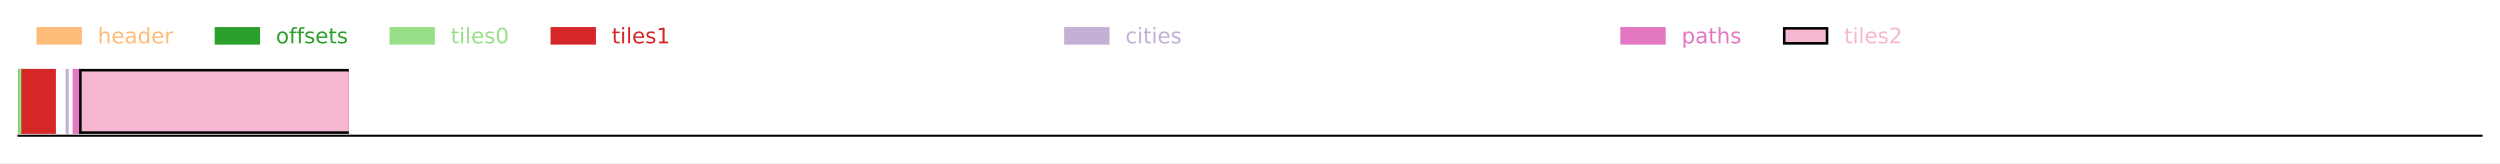
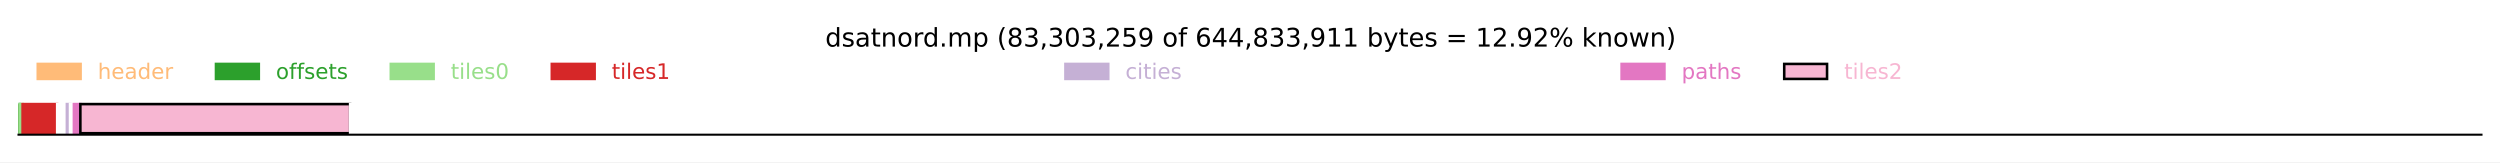
- <svg xmlns="http://www.w3.org/2000/svg" xmlns:xlink="http://www.w3.org/1999/xlink" width="972.635pt" height="63.502pt" viewBox="0 0 972.635 63.502" version="1.1">
+ <svg xmlns="http://www.w3.org/2000/svg" xmlns:xlink="http://www.w3.org/1999/xlink" width="972.635pt" height="63.1pt" viewBox="0 0 972.635 63.1" version="1.1">
  <defs>
    <style type="text/css">*{stroke-linejoin: round; stroke-linecap: butt}</style>
  </defs>
  <g id="figure_1">
    <g id="patch_1">
-       <path d="M 0 63.502  L 972.635 63.502  L 972.635 0  L 0 0  z " style="fill: #ffffff" />
+       <path d="M 0 63.1  L 972.635 63.1  L 972.635 0  L 0 0  z " style="fill: #ffffff" />
    </g>
    <g id="axes_1">
      <g id="patch_2">
-         <path d="M 7.2 52.802  L 965.435 52.802  L 965.435 26.091  L 7.2 26.091  z " style="fill: #ffffff" />
+         <path d="M 7.2 52.4  L 965.435 52.4  L 965.435 39.934  L 7.2 39.934  z " style="fill: #ffffff" />
      </g>
      <g id="patch_3">
-         <path d="M 7.2 51.588  L 7.2 51.588  L 7.2 27.305  L 7.2 27.305  z " clip-path="url(#p608dbc71a5)" style="fill: #ffbb78; stroke: #ffbb78; stroke-linejoin: miter" />
+         <path d="M 7.2 51.833  L 7.2 51.833  L 7.2 40.501  L 7.2 40.501  z " clip-path="url(#p010affe022)" style="fill: #ffbb78; stroke: #ffbb78; stroke-linejoin: miter" />
      </g>
      <g id="patch_4">
-         <path d="M 7.2 51.588  L 7.67 51.588  L 7.67 27.305  L 7.2 27.305  z " clip-path="url(#p608dbc71a5)" style="fill: #2ca02c; stroke: #2ca02c; stroke-linejoin: miter" />
+         <path d="M 7.2 51.833  L 7.67 51.833  L 7.67 40.501  L 7.2 40.501  z " clip-path="url(#p010affe022)" style="fill: #2ca02c; stroke: #2ca02c; stroke-linejoin: miter" />
      </g>
      <g id="patch_5">
-         <path d="M 7.67 51.588  L 8.79 51.588  L 8.79 27.305  L 7.67 27.305  z " clip-path="url(#p608dbc71a5)" style="fill: #98df8a; stroke: #98df8a; stroke-linejoin: miter" />
+         <path d="M 7.67 51.833  L 8.79 51.833  L 8.79 40.501  L 7.67 40.501  z " clip-path="url(#p010affe022)" style="fill: #98df8a; stroke: #98df8a; stroke-linejoin: miter" />
      </g>
      <g id="patch_6">
-         <path d="M 8.79 51.588  L 22.249 51.588  L 22.249 27.305  L 8.79 27.305  z " clip-path="url(#p608dbc71a5)" style="fill: #d62728; stroke: #d62728; stroke-linejoin: miter" />
+         <path d="M 8.79 51.833  L 22.249 51.833  L 22.249 40.501  L 8.79 40.501  z " clip-path="url(#p010affe022)" style="fill: #d62728; stroke: #d62728; stroke-linejoin: miter" />
      </g>
      <g id="patch_7">
-         <path d="M 22.249 51.588  L 23.093 51.588  L 23.093 27.305  L 22.249 27.305  z " clip-path="url(#p608dbc71a5)" style="fill: #ffffff; stroke: #ffffff; stroke-linejoin: miter" />
+         <path d="M 22.249 51.833  L 23.093 51.833  L 23.093 40.501  L 22.249 40.501  z " clip-path="url(#p010affe022)" style="fill: #ffffff; stroke: #ffffff; stroke-linejoin: miter" />
      </g>
      <g id="patch_8">
-         <path d="M 23.093 51.588  L 26.021 51.588  L 26.021 27.305  L 23.093 27.305  z " clip-path="url(#p608dbc71a5)" style="fill: #ffffff; stroke: #ffffff; stroke-linejoin: miter" />
+         <path d="M 23.093 51.833  L 26.021 51.833  L 26.021 40.501  L 23.093 40.501  z " clip-path="url(#p010affe022)" style="fill: #ffffff; stroke: #ffffff; stroke-linejoin: miter" />
      </g>
      <g id="patch_9">
-         <path d="M 26.021 51.588  L 27.295 51.588  L 27.295 27.305  L 26.021 27.305  z " clip-path="url(#p608dbc71a5)" style="fill: #c5b0d5; stroke: #c5b0d5; stroke-linejoin: miter" />
+         <path d="M 26.021 51.833  L 27.295 51.833  L 27.295 40.501  L 26.021 40.501  z " clip-path="url(#p010affe022)" style="fill: #c5b0d5; stroke: #c5b0d5; stroke-linejoin: miter" />
      </g>
      <g id="patch_10">
-         <path d="M 27.295 51.588  L 27.296 51.588  L 27.296 27.305  L 27.295 27.305  z " clip-path="url(#p608dbc71a5)" style="fill: #ffffff; stroke: #ffffff; stroke-linejoin: miter" />
+         <path d="M 27.295 51.833  L 27.296 51.833  L 27.296 40.501  L 27.295 40.501  z " clip-path="url(#p010affe022)" style="fill: #ffffff; stroke: #ffffff; stroke-linejoin: miter" />
      </g>
      <g id="patch_11">
-         <path d="M 27.296 51.588  L 28.753 51.588  L 28.753 27.305  L 27.296 27.305  z " clip-path="url(#p608dbc71a5)" style="fill: #ffffff; stroke: #ffffff; stroke-linejoin: miter" />
+         <path d="M 27.296 51.833  L 28.753 51.833  L 28.753 40.501  L 27.296 40.501  z " clip-path="url(#p010affe022)" style="fill: #ffffff; stroke: #ffffff; stroke-linejoin: miter" />
      </g>
      <g id="patch_12">
-         <path d="M 28.753 51.588  L 31.266 51.588  L 31.266 27.305  L 28.753 27.305  z " clip-path="url(#p608dbc71a5)" style="fill: #e377c2; stroke: #e377c2; stroke-linejoin: miter" />
+         <path d="M 28.753 51.833  L 31.266 51.833  L 31.266 40.501  L 28.753 40.501  z " clip-path="url(#p010affe022)" style="fill: #e377c2; stroke: #e377c2; stroke-linejoin: miter" />
      </g>
      <g id="patch_13">
-         <path d="M 31.266 51.588  L 136.22 51.588  L 136.22 27.305  L 31.266 27.305  z " clip-path="url(#p608dbc71a5)" style="fill: #f7b6d2; stroke: #000000; stroke-linejoin: miter" />
+         <path d="M 31.266 51.833  L 136.22 51.833  L 136.22 40.501  L 31.266 40.501  z " clip-path="url(#p010affe022)" style="fill: #f7b6d2; stroke: #000000; stroke-linejoin: miter" />
      </g>
      <g id="patch_14">
-         <path d="M 136.22 51.588  L 965.393 51.588  L 965.393 27.305  L 136.22 27.305  z " clip-path="url(#p608dbc71a5)" style="fill: #ffffff; stroke: #ffffff; stroke-linejoin: miter" />
+         <path d="M 136.22 51.833  L 965.393 51.833  L 965.393 40.501  L 136.22 40.501  z " clip-path="url(#p010affe022)" style="fill: #ffffff; stroke: #ffffff; stroke-linejoin: miter" />
      </g>
      <g id="patch_15">
-         <path d="M 965.393 51.588  L 965.422 51.588  L 965.422 27.305  L 965.393 27.305  z " clip-path="url(#p608dbc71a5)" style="fill: #ffffff; stroke: #ffffff; stroke-linejoin: miter" />
+         <path d="M 965.393 51.833  L 965.422 51.833  L 965.422 40.501  L 965.393 40.501  z " clip-path="url(#p010affe022)" style="fill: #ffffff; stroke: #ffffff; stroke-linejoin: miter" />
      </g>
      <g id="patch_16">
-         <path d="M 965.422 51.588  L 965.435 51.588  L 965.435 27.305  L 965.422 27.305  z " clip-path="url(#p608dbc71a5)" style="fill: #ffffff; stroke: #ffffff; stroke-linejoin: miter" />
+         <path d="M 965.422 51.833  L 965.435 51.833  L 965.435 40.501  L 965.422 40.501  z " clip-path="url(#p010affe022)" style="fill: #ffffff; stroke: #ffffff; stroke-linejoin: miter" />
      </g>
      <g id="patch_17">
-         <path d="M 7.2 52.802  L 965.435 52.802  " style="fill: none; stroke: #000000; stroke-width: 0.8; stroke-linejoin: miter; stroke-linecap: square" />
+         <path d="M 7.2 52.4  L 965.435 52.4  " style="fill: none; stroke: #000000; stroke-width: 0.8; stroke-linejoin: miter; stroke-linecap: square" />
      </g>
      <g id="legend_1">
+         <g id="text_1">
+           <g transform="translate(321.0739 18.13044) scale(0.1 -0.1)">
+             <defs>
+               <path id="DejaVuSans-64" d="M 2906 2969  L 2906 4863  L 3481 4863  L 3481 0  L 2906 0  L 2906 525  Q 2725 213 2448 61  Q 2172 -91 1784 -91  Q 1150 -91 751 415  Q 353 922 353 1747  Q 353 2572 751 3078  Q 1150 3584 1784 3584  Q 2172 3584 2448 3432  Q 2725 3281 2906 2969  z M 947 1747  Q 947 1113 1208 752  Q 1469 391 1925 391  Q 2381 391 2643 752  Q 2906 1113 2906 1747  Q 2906 2381 2643 2742  Q 2381 3103 1925 3103  Q 1469 3103 1208 2742  Q 947 2381 947 1747  z " transform="scale(0.015625)" />
+               <path id="DejaVuSans-73" d="M 2834 3397  L 2834 2853  Q 2591 2978 2328 3040  Q 2066 3103 1784 3103  Q 1356 3103 1142 2972  Q 928 2841 928 2578  Q 928 2378 1081 2264  Q 1234 2150 1697 2047  L 1894 2003  Q 2506 1872 2764 1633  Q 3022 1394 3022 966  Q 3022 478 2636 193  Q 2250 -91 1575 -91  Q 1294 -91 989 -36  Q 684 19 347 128  L 347 722  Q 666 556 975 473  Q 1284 391 1588 391  Q 1994 391 2212 530  Q 2431 669 2431 922  Q 2431 1156 2273 1281  Q 2116 1406 1581 1522  L 1381 1569  Q 847 1681 609 1914  Q 372 2147 372 2553  Q 372 3047 722 3315  Q 1072 3584 1716 3584  Q 2034 3584 2315 3537  Q 2597 3491 2834 3397  z " transform="scale(0.015625)" />
+               <path id="DejaVuSans-61" d="M 2194 1759  Q 1497 1759 1228 1600  Q 959 1441 959 1056  Q 959 750 1161 570  Q 1363 391 1709 391  Q 2188 391 2477 730  Q 2766 1069 2766 1631  L 2766 1759  L 2194 1759  z M 3341 1997  L 3341 0  L 2766 0  L 2766 531  Q 2569 213 2275 61  Q 1981 -91 1556 -91  Q 1019 -91 701 211  Q 384 513 384 1019  Q 384 1609 779 1909  Q 1175 2209 1959 2209  L 2766 2209  L 2766 2266  Q 2766 2663 2505 2880  Q 2244 3097 1772 3097  Q 1472 3097 1187 3025  Q 903 2953 641 2809  L 641 3341  Q 956 3463 1253 3523  Q 1550 3584 1831 3584  Q 2591 3584 2966 3190  Q 3341 2797 3341 1997  z " transform="scale(0.015625)" />
+               <path id="DejaVuSans-74" d="M 1172 4494  L 1172 3500  L 2356 3500  L 2356 3053  L 1172 3053  L 1172 1153  Q 1172 725 1289 603  Q 1406 481 1766 481  L 2356 481  L 2356 0  L 1766 0  Q 1100 0 847 248  Q 594 497 594 1153  L 594 3053  L 172 3053  L 172 3500  L 594 3500  L 594 4494  L 1172 4494  z " transform="scale(0.015625)" />
+               <path id="DejaVuSans-6e" d="M 3513 2113  L 3513 0  L 2938 0  L 2938 2094  Q 2938 2591 2744 2837  Q 2550 3084 2163 3084  Q 1697 3084 1428 2787  Q 1159 2491 1159 1978  L 1159 0  L 581 0  L 581 3500  L 1159 3500  L 1159 2956  Q 1366 3272 1645 3428  Q 1925 3584 2291 3584  Q 2894 3584 3203 3211  Q 3513 2838 3513 2113  z " transform="scale(0.015625)" />
+               <path id="DejaVuSans-6f" d="M 1959 3097  Q 1497 3097 1228 2736  Q 959 2375 959 1747  Q 959 1119 1226 758  Q 1494 397 1959 397  Q 2419 397 2687 759  Q 2956 1122 2956 1747  Q 2956 2369 2687 2733  Q 2419 3097 1959 3097  z M 1959 3584  Q 2709 3584 3137 3096  Q 3566 2609 3566 1747  Q 3566 888 3137 398  Q 2709 -91 1959 -91  Q 1206 -91 779 398  Q 353 888 353 1747  Q 353 2609 779 3096  Q 1206 3584 1959 3584  z " transform="scale(0.015625)" />
+               <path id="DejaVuSans-72" d="M 2631 2963  Q 2534 3019 2420 3045  Q 2306 3072 2169 3072  Q 1681 3072 1420 2755  Q 1159 2438 1159 1844  L 1159 0  L 581 0  L 581 3500  L 1159 3500  L 1159 2956  Q 1341 3275 1631 3429  Q 1922 3584 2338 3584  Q 2397 3584 2469 3576  Q 2541 3569 2628 3553  L 2631 2963  z " transform="scale(0.015625)" />
+               <path id="DejaVuSans-2e" d="M 684 794  L 1344 794  L 1344 0  L 684 0  L 684 794  z " transform="scale(0.015625)" />
+               <path id="DejaVuSans-6d" d="M 3328 2828  Q 3544 3216 3844 3400  Q 4144 3584 4550 3584  Q 5097 3584 5394 3201  Q 5691 2819 5691 2113  L 5691 0  L 5113 0  L 5113 2094  Q 5113 2597 4934 2840  Q 4756 3084 4391 3084  Q 3944 3084 3684 2787  Q 3425 2491 3425 1978  L 3425 0  L 2847 0  L 2847 2094  Q 2847 2600 2669 2842  Q 2491 3084 2119 3084  Q 1678 3084 1418 2786  Q 1159 2488 1159 1978  L 1159 0  L 581 0  L 581 3500  L 1159 3500  L 1159 2956  Q 1356 3278 1631 3431  Q 1906 3584 2284 3584  Q 2666 3584 2933 3390  Q 3200 3197 3328 2828  z " transform="scale(0.015625)" />
+               <path id="DejaVuSans-70" d="M 1159 525  L 1159 -1331  L 581 -1331  L 581 3500  L 1159 3500  L 1159 2969  Q 1341 3281 1617 3432  Q 1894 3584 2278 3584  Q 2916 3584 3314 3078  Q 3713 2572 3713 1747  Q 3713 922 3314 415  Q 2916 -91 2278 -91  Q 1894 -91 1617 61  Q 1341 213 1159 525  z M 3116 1747  Q 3116 2381 2855 2742  Q 2594 3103 2138 3103  Q 1681 3103 1420 2742  Q 1159 2381 1159 1747  Q 1159 1113 1420 752  Q 1681 391 2138 391  Q 2594 391 2855 752  Q 3116 1113 3116 1747  z " transform="scale(0.015625)" />
+               <path id="DejaVuSans-20" transform="scale(0.015625)" />
+               <path id="DejaVuSans-28" d="M 1984 4856  Q 1566 4138 1362 3434  Q 1159 2731 1159 2009  Q 1159 1288 1364 580  Q 1569 -128 1984 -844  L 1484 -844  Q 1016 -109 783 600  Q 550 1309 550 2009  Q 550 2706 781 3412  Q 1013 4119 1484 4856  L 1984 4856  z " transform="scale(0.015625)" />
+               <path id="DejaVuSans-38" d="M 2034 2216  Q 1584 2216 1326 1975  Q 1069 1734 1069 1313  Q 1069 891 1326 650  Q 1584 409 2034 409  Q 2484 409 2743 651  Q 3003 894 3003 1313  Q 3003 1734 2745 1975  Q 2488 2216 2034 2216  z M 1403 2484  Q 997 2584 770 2862  Q 544 3141 544 3541  Q 544 4100 942 4425  Q 1341 4750 2034 4750  Q 2731 4750 3128 4425  Q 3525 4100 3525 3541  Q 3525 3141 3298 2862  Q 3072 2584 2669 2484  Q 3125 2378 3379 2068  Q 3634 1759 3634 1313  Q 3634 634 3220 271  Q 2806 -91 2034 -91  Q 1263 -91 848 271  Q 434 634 434 1313  Q 434 1759 690 2068  Q 947 2378 1403 2484  z M 1172 3481  Q 1172 3119 1398 2916  Q 1625 2713 2034 2713  Q 2441 2713 2670 2916  Q 2900 3119 2900 3481  Q 2900 3844 2670 4047  Q 2441 4250 2034 4250  Q 1625 4250 1398 4047  Q 1172 3844 1172 3481  z " transform="scale(0.015625)" />
+               <path id="DejaVuSans-33" d="M 2597 2516  Q 3050 2419 3304 2112  Q 3559 1806 3559 1356  Q 3559 666 3084 287  Q 2609 -91 1734 -91  Q 1441 -91 1130 -33  Q 819 25 488 141  L 488 750  Q 750 597 1062 519  Q 1375 441 1716 441  Q 2309 441 2620 675  Q 2931 909 2931 1356  Q 2931 1769 2642 2001  Q 2353 2234 1838 2234  L 1294 2234  L 1294 2753  L 1863 2753  Q 2328 2753 2575 2939  Q 2822 3125 2822 3475  Q 2822 3834 2567 4026  Q 2313 4219 1838 4219  Q 1578 4219 1281 4162  Q 984 4106 628 3988  L 628 4550  Q 988 4650 1302 4700  Q 1616 4750 1894 4750  Q 2613 4750 3031 4423  Q 3450 4097 3450 3541  Q 3450 3153 3228 2886  Q 3006 2619 2597 2516  z " transform="scale(0.015625)" />
+               <path id="DejaVuSans-2c" d="M 750 794  L 1409 794  L 1409 256  L 897 -744  L 494 -744  L 750 256  L 750 794  z " transform="scale(0.015625)" />
+               <path id="DejaVuSans-30" d="M 2034 4250  Q 1547 4250 1301 3770  Q 1056 3291 1056 2328  Q 1056 1369 1301 889  Q 1547 409 2034 409  Q 2525 409 2770 889  Q 3016 1369 3016 2328  Q 3016 3291 2770 3770  Q 2525 4250 2034 4250  z M 2034 4750  Q 2819 4750 3233 4129  Q 3647 3509 3647 2328  Q 3647 1150 3233 529  Q 2819 -91 2034 -91  Q 1250 -91 836 529  Q 422 1150 422 2328  Q 422 3509 836 4129  Q 1250 4750 2034 4750  z " transform="scale(0.015625)" />
+               <path id="DejaVuSans-32" d="M 1228 531  L 3431 531  L 3431 0  L 469 0  L 469 531  Q 828 903 1448 1529  Q 2069 2156 2228 2338  Q 2531 2678 2651 2914  Q 2772 3150 2772 3378  Q 2772 3750 2511 3984  Q 2250 4219 1831 4219  Q 1534 4219 1204 4116  Q 875 4013 500 3803  L 500 4441  Q 881 4594 1212 4672  Q 1544 4750 1819 4750  Q 2544 4750 2975 4387  Q 3406 4025 3406 3419  Q 3406 3131 3298 2873  Q 3191 2616 2906 2266  Q 2828 2175 2409 1742  Q 1991 1309 1228 531  z " transform="scale(0.015625)" />
+               <path id="DejaVuSans-35" d="M 691 4666  L 3169 4666  L 3169 4134  L 1269 4134  L 1269 2991  Q 1406 3038 1543 3061  Q 1681 3084 1819 3084  Q 2600 3084 3056 2656  Q 3513 2228 3513 1497  Q 3513 744 3044 326  Q 2575 -91 1722 -91  Q 1428 -91 1123 -41  Q 819 9 494 109  L 494 744  Q 775 591 1075 516  Q 1375 441 1709 441  Q 2250 441 2565 725  Q 2881 1009 2881 1497  Q 2881 1984 2565 2268  Q 2250 2553 1709 2553  Q 1456 2553 1204 2497  Q 953 2441 691 2322  L 691 4666  z " transform="scale(0.015625)" />
+               <path id="DejaVuSans-39" d="M 703 97  L 703 672  Q 941 559 1184 500  Q 1428 441 1663 441  Q 2288 441 2617 861  Q 2947 1281 2994 2138  Q 2813 1869 2534 1725  Q 2256 1581 1919 1581  Q 1219 1581 811 2004  Q 403 2428 403 3163  Q 403 3881 828 4315  Q 1253 4750 1959 4750  Q 2769 4750 3195 4129  Q 3622 3509 3622 2328  Q 3622 1225 3098 567  Q 2575 -91 1691 -91  Q 1453 -91 1209 -44  Q 966 3 703 97  z M 1959 2075  Q 2384 2075 2632 2365  Q 2881 2656 2881 3163  Q 2881 3666 2632 3958  Q 2384 4250 1959 4250  Q 1534 4250 1286 3958  Q 1038 3666 1038 3163  Q 1038 2656 1286 2365  Q 1534 2075 1959 2075  z " transform="scale(0.015625)" />
+               <path id="DejaVuSans-66" d="M 2375 4863  L 2375 4384  L 1825 4384  Q 1516 4384 1395 4259  Q 1275 4134 1275 3809  L 1275 3500  L 2222 3500  L 2222 3053  L 1275 3053  L 1275 0  L 697 0  L 697 3053  L 147 3053  L 147 3500  L 697 3500  L 697 3744  Q 697 4328 969 4595  Q 1241 4863 1831 4863  L 2375 4863  z " transform="scale(0.015625)" />
+               <path id="DejaVuSans-36" d="M 2113 2584  Q 1688 2584 1439 2293  Q 1191 2003 1191 1497  Q 1191 994 1439 701  Q 1688 409 2113 409  Q 2538 409 2786 701  Q 3034 994 3034 1497  Q 3034 2003 2786 2293  Q 2538 2584 2113 2584  z M 3366 4563  L 3366 3988  Q 3128 4100 2886 4159  Q 2644 4219 2406 4219  Q 1781 4219 1451 3797  Q 1122 3375 1075 2522  Q 1259 2794 1537 2939  Q 1816 3084 2150 3084  Q 2853 3084 3261 2657  Q 3669 2231 3669 1497  Q 3669 778 3244 343  Q 2819 -91 2113 -91  Q 1303 -91 875 529  Q 447 1150 447 2328  Q 447 3434 972 4092  Q 1497 4750 2381 4750  Q 2619 4750 2861 4703  Q 3103 4656 3366 4563  z " transform="scale(0.015625)" />
+               <path id="DejaVuSans-34" d="M 2419 4116  L 825 1625  L 2419 1625  L 2419 4116  z M 2253 4666  L 3047 4666  L 3047 1625  L 3713 1625  L 3713 1100  L 3047 1100  L 3047 0  L 2419 0  L 2419 1100  L 313 1100  L 313 1709  L 2253 4666  z " transform="scale(0.015625)" />
+               <path id="DejaVuSans-31" d="M 794 531  L 1825 531  L 1825 4091  L 703 3866  L 703 4441  L 1819 4666  L 2450 4666  L 2450 531  L 3481 531  L 3481 0  L 794 0  L 794 531  z " transform="scale(0.015625)" />
+               <path id="DejaVuSans-62" d="M 3116 1747  Q 3116 2381 2855 2742  Q 2594 3103 2138 3103  Q 1681 3103 1420 2742  Q 1159 2381 1159 1747  Q 1159 1113 1420 752  Q 1681 391 2138 391  Q 2594 391 2855 752  Q 3116 1113 3116 1747  z M 1159 2969  Q 1341 3281 1617 3432  Q 1894 3584 2278 3584  Q 2916 3584 3314 3078  Q 3713 2572 3713 1747  Q 3713 922 3314 415  Q 2916 -91 2278 -91  Q 1894 -91 1617 61  Q 1341 213 1159 525  L 1159 0  L 581 0  L 581 4863  L 1159 4863  L 1159 2969  z " transform="scale(0.015625)" />
+               <path id="DejaVuSans-79" d="M 2059 -325  Q 1816 -950 1584 -1140  Q 1353 -1331 966 -1331  L 506 -1331  L 506 -850  L 844 -850  Q 1081 -850 1212 -737  Q 1344 -625 1503 -206  L 1606 56  L 191 3500  L 800 3500  L 1894 763  L 2988 3500  L 3597 3500  L 2059 -325  z " transform="scale(0.015625)" />
+               <path id="DejaVuSans-65" d="M 3597 1894  L 3597 1613  L 953 1613  Q 991 1019 1311 708  Q 1631 397 2203 397  Q 2534 397 2845 478  Q 3156 559 3463 722  L 3463 178  Q 3153 47 2828 -22  Q 2503 -91 2169 -91  Q 1331 -91 842 396  Q 353 884 353 1716  Q 353 2575 817 3079  Q 1281 3584 2069 3584  Q 2775 3584 3186 3129  Q 3597 2675 3597 1894  z M 3022 2063  Q 3016 2534 2758 2815  Q 2500 3097 2075 3097  Q 1594 3097 1305 2825  Q 1016 2553 972 2059  L 3022 2063  z " transform="scale(0.015625)" />
+               <path id="DejaVuSans-3d" d="M 678 2906  L 4684 2906  L 4684 2381  L 678 2381  L 678 2906  z M 678 1631  L 4684 1631  L 4684 1100  L 678 1100  L 678 1631  z " transform="scale(0.015625)" />
+               <path id="DejaVuSans-25" d="M 4653 2053  Q 4381 2053 4226 1822  Q 4072 1591 4072 1178  Q 4072 772 4226 539  Q 4381 306 4653 306  Q 4919 306 5073 539  Q 5228 772 5228 1178  Q 5228 1588 5073 1820  Q 4919 2053 4653 2053  z M 4653 2450  Q 5147 2450 5437 2106  Q 5728 1763 5728 1178  Q 5728 594 5436 251  Q 5144 -91 4653 -91  Q 4153 -91 3862 251  Q 3572 594 3572 1178  Q 3572 1766 3864 2108  Q 4156 2450 4653 2450  z M 1428 4353  Q 1159 4353 1004 4120  Q 850 3888 850 3481  Q 850 3069 1003 2837  Q 1156 2606 1428 2606  Q 1700 2606 1854 2837  Q 2009 3069 2009 3481  Q 2009 3884 1853 4118  Q 1697 4353 1428 4353  z M 4250 4750  L 4750 4750  L 1831 -91  L 1331 -91  L 4250 4750  z M 1428 4750  Q 1922 4750 2215 4408  Q 2509 4066 2509 3481  Q 2509 2891 2217 2550  Q 1925 2209 1428 2209  Q 931 2209 642 2551  Q 353 2894 353 3481  Q 353 4063 643 4406  Q 934 4750 1428 4750  z " transform="scale(0.015625)" />
+               <path id="DejaVuSans-6b" d="M 581 4863  L 1159 4863  L 1159 1991  L 2875 3500  L 3609 3500  L 1753 1863  L 3688 0  L 2938 0  L 1159 1709  L 1159 0  L 581 0  L 581 4863  z " transform="scale(0.015625)" />
+               <path id="DejaVuSans-77" d="M 269 3500  L 844 3500  L 1563 769  L 2278 3500  L 2956 3500  L 3675 769  L 4391 3500  L 4966 3500  L 4050 0  L 3372 0  L 2619 2869  L 1863 0  L 1184 0  L 269 3500  z " transform="scale(0.015625)" />
+               <path id="DejaVuSans-29" d="M 513 4856  L 1013 4856  Q 1481 4119 1714 3412  Q 1947 2706 1947 2009  Q 1947 1309 1714 600  Q 1481 -109 1013 -844  L 513 -844  Q 928 -128 1133 580  Q 1338 1288 1338 2009  Q 1338 2731 1133 3434  Q 928 4138 513 4856  z " transform="scale(0.015625)" />
+             </defs>
+             <use xlink:href="#DejaVuSans-64" />
+             <use xlink:href="#DejaVuSans-73" x="63.477" />
+             <use xlink:href="#DejaVuSans-61" x="115.576" />
+             <use xlink:href="#DejaVuSans-74" x="176.855" />
+             <use xlink:href="#DejaVuSans-6e" x="216.064" />
+             <use xlink:href="#DejaVuSans-6f" x="279.443" />
+             <use xlink:href="#DejaVuSans-72" x="340.625" />
+             <use xlink:href="#DejaVuSans-64" x="379.988" />
+             <use xlink:href="#DejaVuSans-2e" x="443.465" />
+             <use xlink:href="#DejaVuSans-6d" x="475.252" />
+             <use xlink:href="#DejaVuSans-70" x="572.664" />
+             <use xlink:href="#DejaVuSans-20" x="636.141" />
+             <use xlink:href="#DejaVuSans-28" x="667.928" />
+             <use xlink:href="#DejaVuSans-38" x="706.941" />
+             <use xlink:href="#DejaVuSans-33" x="770.564" />
+             <use xlink:href="#DejaVuSans-2c" x="834.188" />
+             <use xlink:href="#DejaVuSans-33" x="865.975" />
+             <use xlink:href="#DejaVuSans-30" x="929.598" />
+             <use xlink:href="#DejaVuSans-33" x="993.221" />
+             <use xlink:href="#DejaVuSans-2c" x="1056.844" />
+             <use xlink:href="#DejaVuSans-32" x="1088.631" />
+             <use xlink:href="#DejaVuSans-35" x="1152.254" />
+             <use xlink:href="#DejaVuSans-39" x="1215.877" />
+             <use xlink:href="#DejaVuSans-20" x="1279.5" />
+             <use xlink:href="#DejaVuSans-6f" x="1311.287" />
+             <use xlink:href="#DejaVuSans-66" x="1372.469" />
+             <use xlink:href="#DejaVuSans-20" x="1407.674" />
+             <use xlink:href="#DejaVuSans-36" x="1439.461" />
+             <use xlink:href="#DejaVuSans-34" x="1503.084" />
+             <use xlink:href="#DejaVuSans-34" x="1566.707" />
+             <use xlink:href="#DejaVuSans-2c" x="1630.33" />
+             <use xlink:href="#DejaVuSans-38" x="1662.117" />
+             <use xlink:href="#DejaVuSans-33" x="1725.74" />
+             <use xlink:href="#DejaVuSans-33" x="1789.363" />
+             <use xlink:href="#DejaVuSans-2c" x="1852.986" />
+             <use xlink:href="#DejaVuSans-39" x="1884.773" />
+             <use xlink:href="#DejaVuSans-31" x="1948.396" />
+             <use xlink:href="#DejaVuSans-31" x="2012.02" />
+             <use xlink:href="#DejaVuSans-20" x="2075.643" />
+             <use xlink:href="#DejaVuSans-62" x="2107.43" />
+             <use xlink:href="#DejaVuSans-79" x="2170.906" />
+             <use xlink:href="#DejaVuSans-74" x="2230.086" />
+             <use xlink:href="#DejaVuSans-65" x="2269.295" />
+             <use xlink:href="#DejaVuSans-73" x="2330.818" />
+             <use xlink:href="#DejaVuSans-20" x="2382.918" />
+             <use xlink:href="#DejaVuSans-3d" x="2414.705" />
+             <use xlink:href="#DejaVuSans-20" x="2498.494" />
+             <use xlink:href="#DejaVuSans-31" x="2530.281" />
+             <use xlink:href="#DejaVuSans-32" x="2593.904" />
+             <use xlink:href="#DejaVuSans-2e" x="2657.527" />
+             <use xlink:href="#DejaVuSans-39" x="2689.314" />
+             <use xlink:href="#DejaVuSans-32" x="2752.938" />
+             <use xlink:href="#DejaVuSans-25" x="2816.561" />
+             <use xlink:href="#DejaVuSans-20" x="2911.58" />
+             <use xlink:href="#DejaVuSans-6b" x="2943.367" />
+             <use xlink:href="#DejaVuSans-6e" x="3001.277" />
+             <use xlink:href="#DejaVuSans-6f" x="3064.656" />
+             <use xlink:href="#DejaVuSans-77" x="3125.838" />
+             <use xlink:href="#DejaVuSans-6e" x="3207.625" />
+             <use xlink:href="#DejaVuSans-29" x="3271.004" />
+           </g>
+         </g>
        <g id="patch_18">
-           <path d="M 14.697 16.861  L 31.357 16.861  L 31.357 11.03  L 14.697 11.03  z " style="fill: #ffbb78; stroke: #ffbb78; stroke-linejoin: miter" />
-         </g>
-         <g id="text_1">
-           <g style="fill: #ffbb78" transform="translate(38.021 16.8615) scale(0.0833 -0.0833)">
+           <path d="M 14.697 30.705  L 31.357 30.705  L 31.357 24.874  L 14.697 24.874  z " style="fill: #ffbb78; stroke: #ffbb78; stroke-linejoin: miter" />
+         </g>
+         <g id="text_2">
+           <g style="fill: #ffbb78" transform="translate(38.021 30.70462) scale(0.0833 -0.0833)">
            <defs>
              <path id="DejaVuSans-68" d="M 3513 2113  L 3513 0  L 2938 0  L 2938 2094  Q 2938 2591 2744 2837  Q 2550 3084 2163 3084  Q 1697 3084 1428 2787  Q 1159 2491 1159 1978  L 1159 0  L 581 0  L 581 4863  L 1159 4863  L 1159 2956  Q 1366 3272 1645 3428  Q 1925 3584 2291 3584  Q 2894 3584 3203 3211  Q 3513 2838 3513 2113  z " transform="scale(0.015625)" />
-               <path id="DejaVuSans-65" d="M 3597 1894  L 3597 1613  L 953 1613  Q 991 1019 1311 708  Q 1631 397 2203 397  Q 2534 397 2845 478  Q 3156 559 3463 722  L 3463 178  Q 3153 47 2828 -22  Q 2503 -91 2169 -91  Q 1331 -91 842 396  Q 353 884 353 1716  Q 353 2575 817 3079  Q 1281 3584 2069 3584  Q 2775 3584 3186 3129  Q 3597 2675 3597 1894  z M 3022 2063  Q 3016 2534 2758 2815  Q 2500 3097 2075 3097  Q 1594 3097 1305 2825  Q 1016 2553 972 2059  L 3022 2063  z " transform="scale(0.015625)" />
-               <path id="DejaVuSans-61" d="M 2194 1759  Q 1497 1759 1228 1600  Q 959 1441 959 1056  Q 959 750 1161 570  Q 1363 391 1709 391  Q 2188 391 2477 730  Q 2766 1069 2766 1631  L 2766 1759  L 2194 1759  z M 3341 1997  L 3341 0  L 2766 0  L 2766 531  Q 2569 213 2275 61  Q 1981 -91 1556 -91  Q 1019 -91 701 211  Q 384 513 384 1019  Q 384 1609 779 1909  Q 1175 2209 1959 2209  L 2766 2209  L 2766 2266  Q 2766 2663 2505 2880  Q 2244 3097 1772 3097  Q 1472 3097 1187 3025  Q 903 2953 641 2809  L 641 3341  Q 956 3463 1253 3523  Q 1550 3584 1831 3584  Q 2591 3584 2966 3190  Q 3341 2797 3341 1997  z " transform="scale(0.015625)" />
-               <path id="DejaVuSans-64" d="M 2906 2969  L 2906 4863  L 3481 4863  L 3481 0  L 2906 0  L 2906 525  Q 2725 213 2448 61  Q 2172 -91 1784 -91  Q 1150 -91 751 415  Q 353 922 353 1747  Q 353 2572 751 3078  Q 1150 3584 1784 3584  Q 2172 3584 2448 3432  Q 2725 3281 2906 2969  z M 947 1747  Q 947 1113 1208 752  Q 1469 391 1925 391  Q 2381 391 2643 752  Q 2906 1113 2906 1747  Q 2906 2381 2643 2742  Q 2381 3103 1925 3103  Q 1469 3103 1208 2742  Q 947 2381 947 1747  z " transform="scale(0.015625)" />
-               <path id="DejaVuSans-72" d="M 2631 2963  Q 2534 3019 2420 3045  Q 2306 3072 2169 3072  Q 1681 3072 1420 2755  Q 1159 2438 1159 1844  L 1159 0  L 581 0  L 581 3500  L 1159 3500  L 1159 2956  Q 1341 3275 1631 3429  Q 1922 3584 2338 3584  Q 2397 3584 2469 3576  Q 2541 3569 2628 3553  L 2631 2963  z " transform="scale(0.015625)" />
            </defs>
            <use xlink:href="#DejaVuSans-68" />
            <use xlink:href="#DejaVuSans-65" x="63.379" />
            <use xlink:href="#DejaVuSans-61" x="124.902" />
            <use xlink:href="#DejaVuSans-64" x="186.182" />
            <use xlink:href="#DejaVuSans-65" x="249.658" />
            <use xlink:href="#DejaVuSans-72" x="311.182" />
          </g>
        </g>
        <g id="patch_19">
-           <path d="M 84.029 16.861  L 100.689 16.861  L 100.689 11.03  L 84.029 11.03  z " style="fill: #2ca02c; stroke: #2ca02c; stroke-linejoin: miter" />
-         </g>
-         <g id="text_2">
-           <g style="fill: #2ca02c" transform="translate(107.3526 16.8615) scale(0.0833 -0.0833)">
-             <defs>
-               <path id="DejaVuSans-6f" d="M 1959 3097  Q 1497 3097 1228 2736  Q 959 2375 959 1747  Q 959 1119 1226 758  Q 1494 397 1959 397  Q 2419 397 2687 759  Q 2956 1122 2956 1747  Q 2956 2369 2687 2733  Q 2419 3097 1959 3097  z M 1959 3584  Q 2709 3584 3137 3096  Q 3566 2609 3566 1747  Q 3566 888 3137 398  Q 2709 -91 1959 -91  Q 1206 -91 779 398  Q 353 888 353 1747  Q 353 2609 779 3096  Q 1206 3584 1959 3584  z " transform="scale(0.015625)" />
-               <path id="DejaVuSans-66" d="M 2375 4863  L 2375 4384  L 1825 4384  Q 1516 4384 1395 4259  Q 1275 4134 1275 3809  L 1275 3500  L 2222 3500  L 2222 3053  L 1275 3053  L 1275 0  L 697 0  L 697 3053  L 147 3053  L 147 3500  L 697 3500  L 697 3744  Q 697 4328 969 4595  Q 1241 4863 1831 4863  L 2375 4863  z " transform="scale(0.015625)" />
-               <path id="DejaVuSans-73" d="M 2834 3397  L 2834 2853  Q 2591 2978 2328 3040  Q 2066 3103 1784 3103  Q 1356 3103 1142 2972  Q 928 2841 928 2578  Q 928 2378 1081 2264  Q 1234 2150 1697 2047  L 1894 2003  Q 2506 1872 2764 1633  Q 3022 1394 3022 966  Q 3022 478 2636 193  Q 2250 -91 1575 -91  Q 1294 -91 989 -36  Q 684 19 347 128  L 347 722  Q 666 556 975 473  Q 1284 391 1588 391  Q 1994 391 2212 530  Q 2431 669 2431 922  Q 2431 1156 2273 1281  Q 2116 1406 1581 1522  L 1381 1569  Q 847 1681 609 1914  Q 372 2147 372 2553  Q 372 3047 722 3315  Q 1072 3584 1716 3584  Q 2034 3584 2315 3537  Q 2597 3491 2834 3397  z " transform="scale(0.015625)" />
-               <path id="DejaVuSans-74" d="M 1172 4494  L 1172 3500  L 2356 3500  L 2356 3053  L 1172 3053  L 1172 1153  Q 1172 725 1289 603  Q 1406 481 1766 481  L 2356 481  L 2356 0  L 1766 0  Q 1100 0 847 248  Q 594 497 594 1153  L 594 3053  L 172 3053  L 172 3500  L 594 3500  L 594 4494  L 1172 4494  z " transform="scale(0.015625)" />
-             </defs>
+           <path d="M 84.029 30.705  L 100.689 30.705  L 100.689 24.874  L 84.029 24.874  z " style="fill: #2ca02c; stroke: #2ca02c; stroke-linejoin: miter" />
+         </g>
+         <g id="text_3">
+           <g style="fill: #2ca02c" transform="translate(107.3526 30.70462) scale(0.0833 -0.0833)">
            <use xlink:href="#DejaVuSans-6f" />
            <use xlink:href="#DejaVuSans-66" x="61.182" />
            <use xlink:href="#DejaVuSans-66" x="96.387" />
            <use xlink:href="#DejaVuSans-73" x="131.592" />
            <use xlink:href="#DejaVuSans-65" x="183.691" />
            <use xlink:href="#DejaVuSans-74" x="245.215" />
            <use xlink:href="#DejaVuSans-73" x="284.424" />
          </g>
        </g>
        <g id="patch_20">
-           <path d="M 152.044 16.861  L 168.704 16.861  L 168.704 11.03  L 152.044 11.03  z " style="fill: #98df8a; stroke: #98df8a; stroke-linejoin: miter" />
-         </g>
-         <g id="text_3">
-           <g style="fill: #98df8a" transform="translate(175.3684 16.8615) scale(0.0833 -0.0833)">
+           <path d="M 152.044 30.705  L 168.704 30.705  L 168.704 24.874  L 152.044 24.874  z " style="fill: #98df8a; stroke: #98df8a; stroke-linejoin: miter" />
+         </g>
+         <g id="text_4">
+           <g style="fill: #98df8a" transform="translate(175.3684 30.70462) scale(0.0833 -0.0833)">
            <defs>
              <path id="DejaVuSans-69" d="M 603 3500  L 1178 3500  L 1178 0  L 603 0  L 603 3500  z M 603 4863  L 1178 4863  L 1178 4134  L 603 4134  L 603 4863  z " transform="scale(0.015625)" />
              <path id="DejaVuSans-6c" d="M 603 4863  L 1178 4863  L 1178 0  L 603 0  L 603 4863  z " transform="scale(0.015625)" />
-               <path id="DejaVuSans-30" d="M 2034 4250  Q 1547 4250 1301 3770  Q 1056 3291 1056 2328  Q 1056 1369 1301 889  Q 1547 409 2034 409  Q 2525 409 2770 889  Q 3016 1369 3016 2328  Q 3016 3291 2770 3770  Q 2525 4250 2034 4250  z M 2034 4750  Q 2819 4750 3233 4129  Q 3647 3509 3647 2328  Q 3647 1150 3233 529  Q 2819 -91 2034 -91  Q 1250 -91 836 529  Q 422 1150 422 2328  Q 422 3509 836 4129  Q 1250 4750 2034 4750  z " transform="scale(0.015625)" />
            </defs>
            <use xlink:href="#DejaVuSans-74" />
            <use xlink:href="#DejaVuSans-69" x="39.209" />
            <use xlink:href="#DejaVuSans-6c" x="66.992" />
            <use xlink:href="#DejaVuSans-65" x="94.775" />
            <use xlink:href="#DejaVuSans-73" x="156.299" />
            <use xlink:href="#DejaVuSans-30" x="208.398" />
          </g>
        </g>
        <g id="patch_21">
-           <path d="M 214.687 16.861  L 231.347 16.861  L 231.347 11.03  L 214.687 11.03  z " style="fill: #d62728; stroke: #d62728; stroke-linejoin: miter" />
-         </g>
-         <g id="text_4">
-           <g style="fill: #d62728" transform="translate(238.0113 16.8615) scale(0.0833 -0.0833)">
-             <defs>
-               <path id="DejaVuSans-31" d="M 794 531  L 1825 531  L 1825 4091  L 703 3866  L 703 4441  L 1819 4666  L 2450 4666  L 2450 531  L 3481 531  L 3481 0  L 794 0  L 794 531  z " transform="scale(0.015625)" />
-             </defs>
+           <path d="M 214.687 30.705  L 231.347 30.705  L 231.347 24.874  L 214.687 24.874  z " style="fill: #d62728; stroke: #d62728; stroke-linejoin: miter" />
+         </g>
+         <g id="text_5">
+           <g style="fill: #d62728" transform="translate(238.0113 30.70462) scale(0.0833 -0.0833)">
            <use xlink:href="#DejaVuSans-74" />
            <use xlink:href="#DejaVuSans-69" x="39.209" />
            <use xlink:href="#DejaVuSans-6c" x="66.992" />
            <use xlink:href="#DejaVuSans-65" x="94.775" />
            <use xlink:href="#DejaVuSans-73" x="156.299" />
            <use xlink:href="#DejaVuSans-31" x="208.398" />
          </g>
        </g>
        <g id="patch_22">
-           <path d="M 277.33 16.861  L 293.99 16.861  L 293.99 11.03  L 277.33 11.03  z " style="fill: #ffffff; stroke: #ffffff; stroke-linejoin: miter" />
-         </g>
-         <g id="text_5">
-           <g style="fill: #ffffff" transform="translate(300.6542 16.8615) scale(0.0833 -0.0833)">
-             <defs>
-               <path id="DejaVuSans-70" d="M 1159 525  L 1159 -1331  L 581 -1331  L 581 3500  L 1159 3500  L 1159 2969  Q 1341 3281 1617 3432  Q 1894 3584 2278 3584  Q 2916 3584 3314 3078  Q 3713 2572 3713 1747  Q 3713 922 3314 415  Q 2916 -91 2278 -91  Q 1894 -91 1617 61  Q 1341 213 1159 525  z M 3116 1747  Q 3116 2381 2855 2742  Q 2594 3103 2138 3103  Q 1681 3103 1420 2742  Q 1159 2381 1159 1747  Q 1159 1113 1420 752  Q 1681 391 2138 391  Q 2594 391 2855 752  Q 3116 1113 3116 1747  z " transform="scale(0.015625)" />
-             </defs>
+           <path d="M 277.33 30.705  L 293.99 30.705  L 293.99 24.874  L 277.33 24.874  z " style="fill: #ffffff; stroke: #ffffff; stroke-linejoin: miter" />
+         </g>
+         <g id="text_6">
+           <g style="fill: #ffffff" transform="translate(300.6542 30.70462) scale(0.0833 -0.0833)">
            <use xlink:href="#DejaVuSans-70" />
            <use xlink:href="#DejaVuSans-61" x="63.477" />
            <use xlink:href="#DejaVuSans-74" x="124.756" />
            <use xlink:href="#DejaVuSans-68" x="163.965" />
            <use xlink:href="#DejaVuSans-73" x="227.344" />
          </g>
        </g>
        <g id="patch_23">
-           <path d="M 340.591 16.861  L 357.251 16.861  L 357.251 11.03  L 340.591 11.03  z " style="fill: #ffffff; stroke: #ffffff; stroke-linejoin: miter" />
-         </g>
-         <g id="text_6">
-           <g style="fill: #ffffff" transform="translate(363.9153 16.8615) scale(0.0833 -0.0833)">
-             <defs>
-               <path id="DejaVuSans-77" d="M 269 3500  L 844 3500  L 1563 769  L 2278 3500  L 2956 3500  L 3675 769  L 4391 3500  L 4966 3500  L 4050 0  L 3372 0  L 2619 2869  L 1863 0  L 1184 0  L 269 3500  z " transform="scale(0.015625)" />
-             </defs>
+           <path d="M 340.591 30.705  L 357.251 30.705  L 357.251 24.874  L 340.591 24.874  z " style="fill: #ffffff; stroke: #ffffff; stroke-linejoin: miter" />
+         </g>
+         <g id="text_7">
+           <g style="fill: #ffffff" transform="translate(363.9153 30.70462) scale(0.0833 -0.0833)">
            <use xlink:href="#DejaVuSans-74" />
            <use xlink:href="#DejaVuSans-6f" x="39.209" />
            <use xlink:href="#DejaVuSans-70" x="100.391" />
            <use xlink:href="#DejaVuSans-77" x="163.867" />
            <use xlink:href="#DejaVuSans-61" x="245.654" />
            <use xlink:href="#DejaVuSans-72" x="306.934" />
            <use xlink:href="#DejaVuSans-65" x="345.797" />
          </g>
        </g>
        <g id="patch_24">
-           <path d="M 414.506 16.861  L 431.166 16.861  L 431.166 11.03  L 414.506 11.03  z " style="fill: #c5b0d5; stroke: #c5b0d5; stroke-linejoin: miter" />
-         </g>
-         <g id="text_7">
-           <g style="fill: #c5b0d5" transform="translate(437.8298 16.8615) scale(0.0833 -0.0833)">
+           <path d="M 414.506 30.705  L 431.166 30.705  L 431.166 24.874  L 414.506 24.874  z " style="fill: #c5b0d5; stroke: #c5b0d5; stroke-linejoin: miter" />
+         </g>
+         <g id="text_8">
+           <g style="fill: #c5b0d5" transform="translate(437.8298 30.70462) scale(0.0833 -0.0833)">
            <defs>
              <path id="DejaVuSans-63" d="M 3122 3366  L 3122 2828  Q 2878 2963 2633 3030  Q 2388 3097 2138 3097  Q 1578 3097 1268 2742  Q 959 2388 959 1747  Q 959 1106 1268 751  Q 1578 397 2138 397  Q 2388 397 2633 464  Q 2878 531 3122 666  L 3122 134  Q 2881 22 2623 -34  Q 2366 -91 2075 -91  Q 1284 -91 818 406  Q 353 903 353 1747  Q 353 2603 823 3093  Q 1294 3584 2113 3584  Q 2378 3584 2631 3529  Q 2884 3475 3122 3366  z " transform="scale(0.015625)" />
            </defs>
            <use xlink:href="#DejaVuSans-63" />
            <use xlink:href="#DejaVuSans-69" x="54.98" />
            <use xlink:href="#DejaVuSans-74" x="82.764" />
            <use xlink:href="#DejaVuSans-69" x="121.973" />
            <use xlink:href="#DejaVuSans-65" x="149.756" />
            <use xlink:href="#DejaVuSans-73" x="211.279" />
          </g>
        </g>
        <g id="patch_25">
-           <path d="M 476.429 16.861  L 493.089 16.861  L 493.089 11.03  L 476.429 11.03  z " style="fill: #ffffff; stroke: #ffffff; stroke-linejoin: miter" />
-         </g>
-         <g id="text_8">
-           <g style="fill: #ffffff" transform="translate(499.7529 16.8615) scale(0.0833 -0.0833)">
+           <path d="M 476.429 30.705  L 493.089 30.705  L 493.089 24.874  L 476.429 24.874  z " style="fill: #ffffff; stroke: #ffffff; stroke-linejoin: miter" />
+         </g>
+         <g id="text_9">
+           <g style="fill: #ffffff" transform="translate(499.7529 30.70462) scale(0.0833 -0.0833)">
            <defs>
              <path id="DejaVuSans-75" d="M 544 1381  L 544 3500  L 1119 3500  L 1119 1403  Q 1119 906 1312 657  Q 1506 409 1894 409  Q 2359 409 2629 706  Q 2900 1003 2900 1516  L 2900 3500  L 3475 3500  L 3475 0  L 2900 0  L 2900 538  Q 2691 219 2414 64  Q 2138 -91 1772 -91  Q 1169 -91 856 284  Q 544 659 544 1381  z M 1991 3584  L 1991 3584  z " transform="scale(0.015625)" />
-               <path id="DejaVuSans-6e" d="M 3513 2113  L 3513 0  L 2938 0  L 2938 2094  Q 2938 2591 2744 2837  Q 2550 3084 2163 3084  Q 1697 3084 1428 2787  Q 1159 2491 1159 1978  L 1159 0  L 581 0  L 581 3500  L 1159 3500  L 1159 2956  Q 1366 3272 1645 3428  Q 1925 3584 2291 3584  Q 2894 3584 3203 3211  Q 3513 2838 3513 2113  z " transform="scale(0.015625)" />
-               <path id="DejaVuSans-6b" d="M 581 4863  L 1159 4863  L 1159 1991  L 2875 3500  L 3609 3500  L 1753 1863  L 3688 0  L 2938 0  L 1159 1709  L 1159 0  L 581 0  L 581 4863  z " transform="scale(0.015625)" />
            </defs>
            <use xlink:href="#DejaVuSans-75" />
            <use xlink:href="#DejaVuSans-6e" x="63.379" />
            <use xlink:href="#DejaVuSans-6b" x="126.758" />
            <use xlink:href="#DejaVuSans-6e" x="184.668" />
            <use xlink:href="#DejaVuSans-6f" x="248.047" />
            <use xlink:href="#DejaVuSans-77" x="309.229" />
            <use xlink:href="#DejaVuSans-6e" x="391.016" />
          </g>
        </g>
        <g id="patch_26">
-           <path d="M 554.262 16.861  L 570.922 16.861  L 570.922 11.03  L 554.262 11.03  z " style="fill: #ffffff; stroke: #ffffff; stroke-linejoin: miter" />
-         </g>
-         <g id="text_9">
-           <g style="fill: #ffffff" transform="translate(577.5863 16.8615) scale(0.0833 -0.0833)">
-             <defs>
-               <path id="DejaVuSans-79" d="M 2059 -325  Q 1816 -950 1584 -1140  Q 1353 -1331 966 -1331  L 506 -1331  L 506 -850  L 844 -850  Q 1081 -850 1212 -737  Q 1344 -625 1503 -206  L 1606 56  L 191 3500  L 800 3500  L 1894 763  L 2988 3500  L 3597 3500  L 2059 -325  z " transform="scale(0.015625)" />
+           <path d="M 554.262 30.705  L 570.922 30.705  L 570.922 24.874  L 554.262 24.874  z " style="fill: #ffffff; stroke: #ffffff; stroke-linejoin: miter" />
+         </g>
+         <g id="text_10">
+           <g style="fill: #ffffff" transform="translate(577.5863 30.70462) scale(0.0833 -0.0833)">
+             <defs>
              <path id="DejaVuSans-67" d="M 2906 1791  Q 2906 2416 2648 2759  Q 2391 3103 1925 3103  Q 1463 3103 1205 2759  Q 947 2416 947 1791  Q 947 1169 1205 825  Q 1463 481 1925 481  Q 2391 481 2648 825  Q 2906 1169 2906 1791  z M 3481 434  Q 3481 -459 3084 -895  Q 2688 -1331 1869 -1331  Q 1566 -1331 1297 -1286  Q 1028 -1241 775 -1147  L 775 -588  Q 1028 -725 1275 -790  Q 1522 -856 1778 -856  Q 2344 -856 2625 -561  Q 2906 -266 2906 331  L 2906 616  Q 2728 306 2450 153  Q 2172 0 1784 0  Q 1141 0 747 490  Q 353 981 353 1791  Q 353 2603 747 3093  Q 1141 3584 1784 3584  Q 2172 3584 2450 3431  Q 2728 3278 2906 2969  L 2906 3500  L 3481 3500  L 3481 434  z " transform="scale(0.015625)" />
            </defs>
            <use xlink:href="#DejaVuSans-63" />
            <use xlink:href="#DejaVuSans-69" x="54.98" />
            <use xlink:href="#DejaVuSans-74" x="82.764" />
            <use xlink:href="#DejaVuSans-79" x="121.973" />
            <use xlink:href="#DejaVuSans-73" x="181.152" />
            <use xlink:href="#DejaVuSans-69" x="233.252" />
            <use xlink:href="#DejaVuSans-67" x="261.035" />
            <use xlink:href="#DejaVuSans-6e" x="324.512" />
            <use xlink:href="#DejaVuSans-73" x="387.891" />
          </g>
        </g>
        <g id="patch_27">
-           <path d="M 630.897 16.861  L 647.557 16.861  L 647.557 11.03  L 630.897 11.03  z " style="fill: #e377c2; stroke: #e377c2; stroke-linejoin: miter" />
-         </g>
-         <g id="text_10">
-           <g style="fill: #e377c2" transform="translate(654.221 16.8615) scale(0.0833 -0.0833)">
+           <path d="M 630.897 30.705  L 647.557 30.705  L 647.557 24.874  L 630.897 24.874  z " style="fill: #e377c2; stroke: #e377c2; stroke-linejoin: miter" />
+         </g>
+         <g id="text_11">
+           <g style="fill: #e377c2" transform="translate(654.221 30.70462) scale(0.0833 -0.0833)">
            <use xlink:href="#DejaVuSans-70" />
            <use xlink:href="#DejaVuSans-61" x="63.477" />
            <use xlink:href="#DejaVuSans-74" x="124.756" />
            <use xlink:href="#DejaVuSans-68" x="163.965" />
            <use xlink:href="#DejaVuSans-73" x="227.344" />
          </g>
        </g>
        <g id="patch_28">
-           <path d="M 694.158 16.861  L 710.818 16.861  L 710.818 11.03  L 694.158 11.03  z " style="fill: #f7b6d2; stroke: #000000; stroke-linejoin: miter" />
-         </g>
-         <g id="text_11">
-           <g style="fill: #f7b6d2" transform="translate(717.4822 16.8615) scale(0.0833 -0.0833)">
-             <defs>
-               <path id="DejaVuSans-32" d="M 1228 531  L 3431 531  L 3431 0  L 469 0  L 469 531  Q 828 903 1448 1529  Q 2069 2156 2228 2338  Q 2531 2678 2651 2914  Q 2772 3150 2772 3378  Q 2772 3750 2511 3984  Q 2250 4219 1831 4219  Q 1534 4219 1204 4116  Q 875 4013 500 3803  L 500 4441  Q 881 4594 1212 4672  Q 1544 4750 1819 4750  Q 2544 4750 2975 4387  Q 3406 4025 3406 3419  Q 3406 3131 3298 2873  Q 3191 2616 2906 2266  Q 2828 2175 2409 1742  Q 1991 1309 1228 531  z " transform="scale(0.015625)" />
-             </defs>
+           <path d="M 694.158 30.705  L 710.818 30.705  L 710.818 24.874  L 694.158 24.874  z " style="fill: #f7b6d2; stroke: #000000; stroke-linejoin: miter" />
+         </g>
+         <g id="text_12">
+           <g style="fill: #f7b6d2" transform="translate(717.4822 30.70462) scale(0.0833 -0.0833)">
            <use xlink:href="#DejaVuSans-74" />
            <use xlink:href="#DejaVuSans-69" x="39.209" />
            <use xlink:href="#DejaVuSans-6c" x="66.992" />
            <use xlink:href="#DejaVuSans-65" x="94.775" />
            <use xlink:href="#DejaVuSans-73" x="156.299" />
            <use xlink:href="#DejaVuSans-32" x="208.398" />
          </g>
        </g>
        <g id="patch_29">
-           <path d="M 756.801 16.861  L 773.461 16.861  L 773.461 11.03  L 756.801 11.03  z " style="fill: #ffffff; stroke: #ffffff; stroke-linejoin: miter" />
-         </g>
-         <g id="text_12">
-           <g style="fill: #ffffff" transform="translate(780.1251 16.8615) scale(0.0833 -0.0833)">
-             <defs>
-               <path id="DejaVuSans-33" d="M 2597 2516  Q 3050 2419 3304 2112  Q 3559 1806 3559 1356  Q 3559 666 3084 287  Q 2609 -91 1734 -91  Q 1441 -91 1130 -33  Q 819 25 488 141  L 488 750  Q 750 597 1062 519  Q 1375 441 1716 441  Q 2309 441 2620 675  Q 2931 909 2931 1356  Q 2931 1769 2642 2001  Q 2353 2234 1838 2234  L 1294 2234  L 1294 2753  L 1863 2753  Q 2328 2753 2575 2939  Q 2822 3125 2822 3475  Q 2822 3834 2567 4026  Q 2313 4219 1838 4219  Q 1578 4219 1281 4162  Q 984 4106 628 3988  L 628 4550  Q 988 4650 1302 4700  Q 1616 4750 1894 4750  Q 2613 4750 3031 4423  Q 3450 4097 3450 3541  Q 3450 3153 3228 2886  Q 3006 2619 2597 2516  z " transform="scale(0.015625)" />
-             </defs>
+           <path d="M 756.801 30.705  L 773.461 30.705  L 773.461 24.874  L 756.801 24.874  z " style="fill: #ffffff; stroke: #ffffff; stroke-linejoin: miter" />
+         </g>
+         <g id="text_13">
+           <g style="fill: #ffffff" transform="translate(780.1251 30.70462) scale(0.0833 -0.0833)">
            <use xlink:href="#DejaVuSans-74" />
            <use xlink:href="#DejaVuSans-69" x="39.209" />
            <use xlink:href="#DejaVuSans-6c" x="66.992" />
            <use xlink:href="#DejaVuSans-65" x="94.775" />
            <use xlink:href="#DejaVuSans-73" x="156.299" />
            <use xlink:href="#DejaVuSans-33" x="208.398" />
          </g>
        </g>
        <g id="patch_30">
-           <path d="M 819.444 16.861  L 836.104 16.861  L 836.104 11.03  L 819.444 11.03  z " style="fill: #ffffff; stroke: #ffffff; stroke-linejoin: miter" />
-         </g>
-         <g id="text_13">
-           <g style="fill: #ffffff" transform="translate(842.768 16.8615) scale(0.0833 -0.0833)">
+           <path d="M 819.444 30.705  L 836.104 30.705  L 836.104 24.874  L 819.444 24.874  z " style="fill: #ffffff; stroke: #ffffff; stroke-linejoin: miter" />
+         </g>
+         <g id="text_14">
+           <g style="fill: #ffffff" transform="translate(842.768 30.70462) scale(0.0833 -0.0833)">
            <use xlink:href="#DejaVuSans-75" />
            <use xlink:href="#DejaVuSans-6e" x="63.379" />
            <use xlink:href="#DejaVuSans-6b" x="126.758" />
            <use xlink:href="#DejaVuSans-6e" x="184.668" />
            <use xlink:href="#DejaVuSans-6f" x="248.047" />
            <use xlink:href="#DejaVuSans-77" x="309.229" />
            <use xlink:href="#DejaVuSans-6e" x="391.016" />
          </g>
        </g>
        <g id="patch_31">
-           <path d="M 897.277 16.861  L 913.937 16.861  L 913.937 11.03  L 897.277 11.03  z " style="fill: #ffffff; stroke: #ffffff; stroke-linejoin: miter" />
-         </g>
-         <g id="text_14">
-           <g style="fill: #ffffff" transform="translate(920.6014 16.8615) scale(0.0833 -0.0833)">
+           <path d="M 897.277 30.705  L 913.937 30.705  L 913.937 24.874  L 897.277 24.874  z " style="fill: #ffffff; stroke: #ffffff; stroke-linejoin: miter" />
+         </g>
+         <g id="text_15">
+           <g style="fill: #ffffff" transform="translate(920.6014 30.70462) scale(0.0833 -0.0833)">
            <use xlink:href="#DejaVuSans-75" />
            <use xlink:href="#DejaVuSans-6e" x="63.379" />
            <use xlink:href="#DejaVuSans-6b" x="126.758" />
            <use xlink:href="#DejaVuSans-6e" x="184.668" />
            <use xlink:href="#DejaVuSans-6f" x="248.047" />
            <use xlink:href="#DejaVuSans-77" x="309.229" />
            <use xlink:href="#DejaVuSans-6e" x="391.016" />
          </g>
        </g>
      </g>
    </g>
  </g>
  <defs>
-     <clipPath id="p608dbc71a5">
-       <rect x="7.2" y="26.091" width="958.235" height="26.711" />
+     <clipPath id="p010affe022">
+       <rect x="7.2" y="39.934" width="958.235" height="12.466" />
    </clipPath>
  </defs>
</svg>
